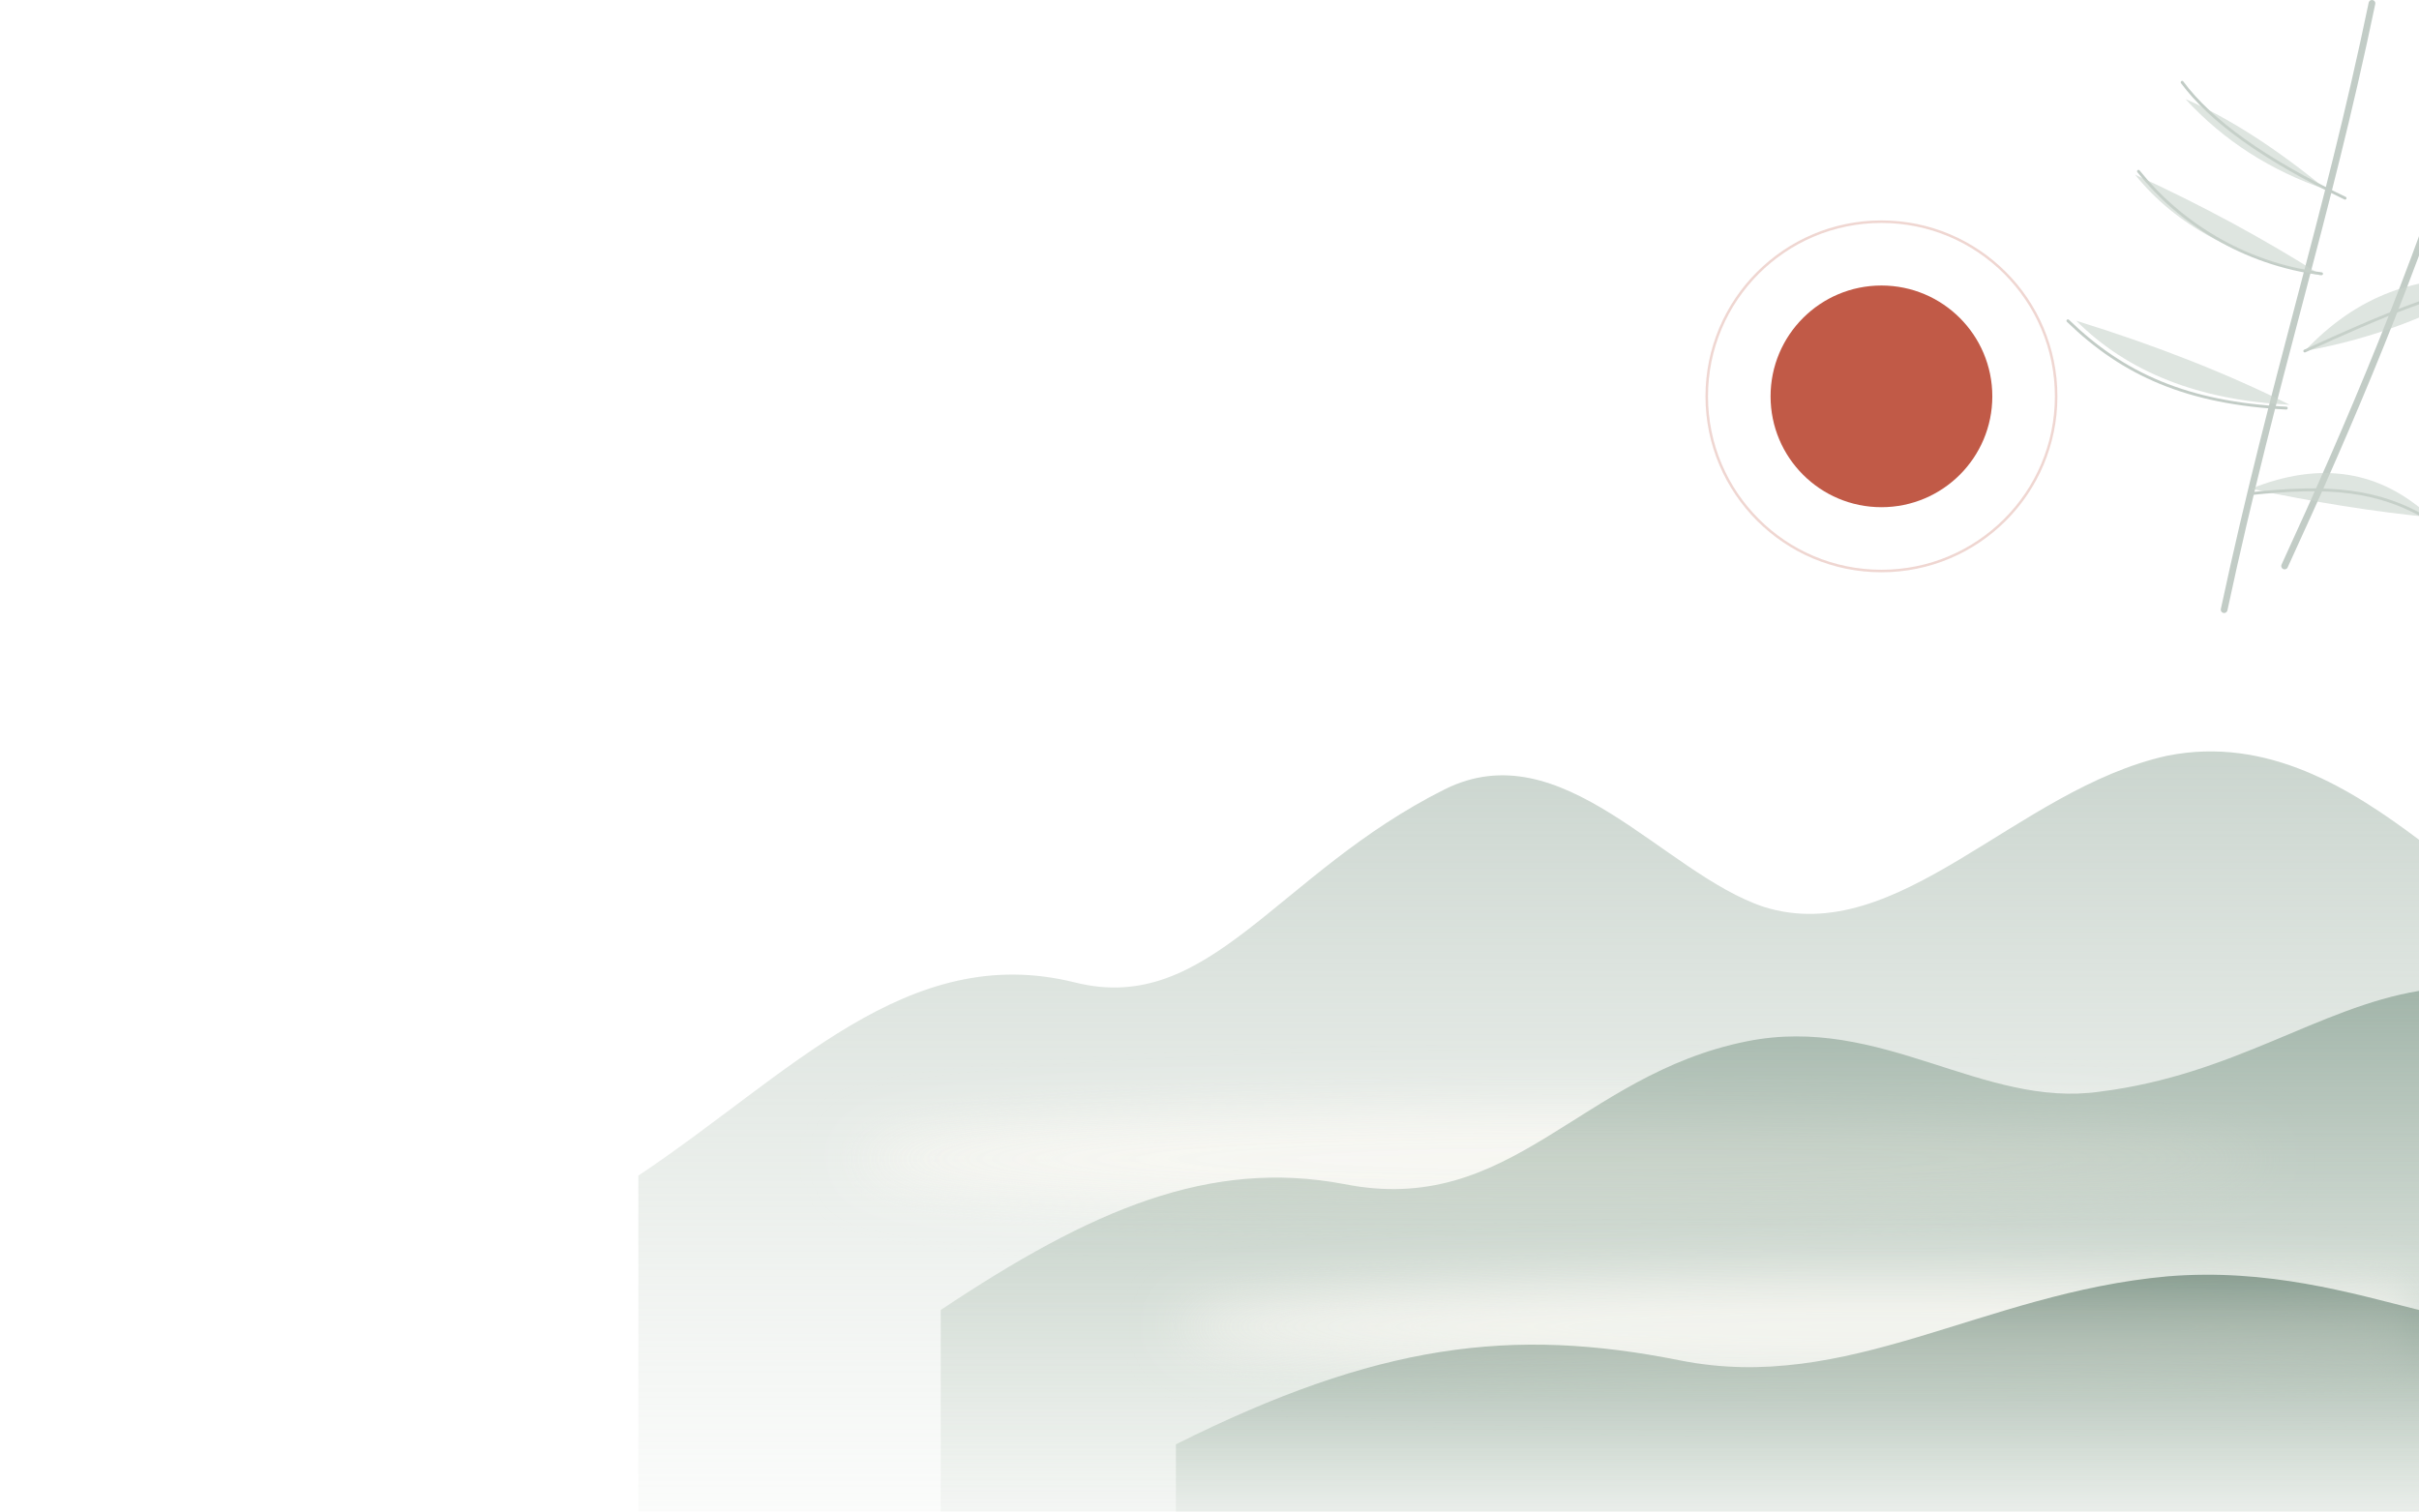
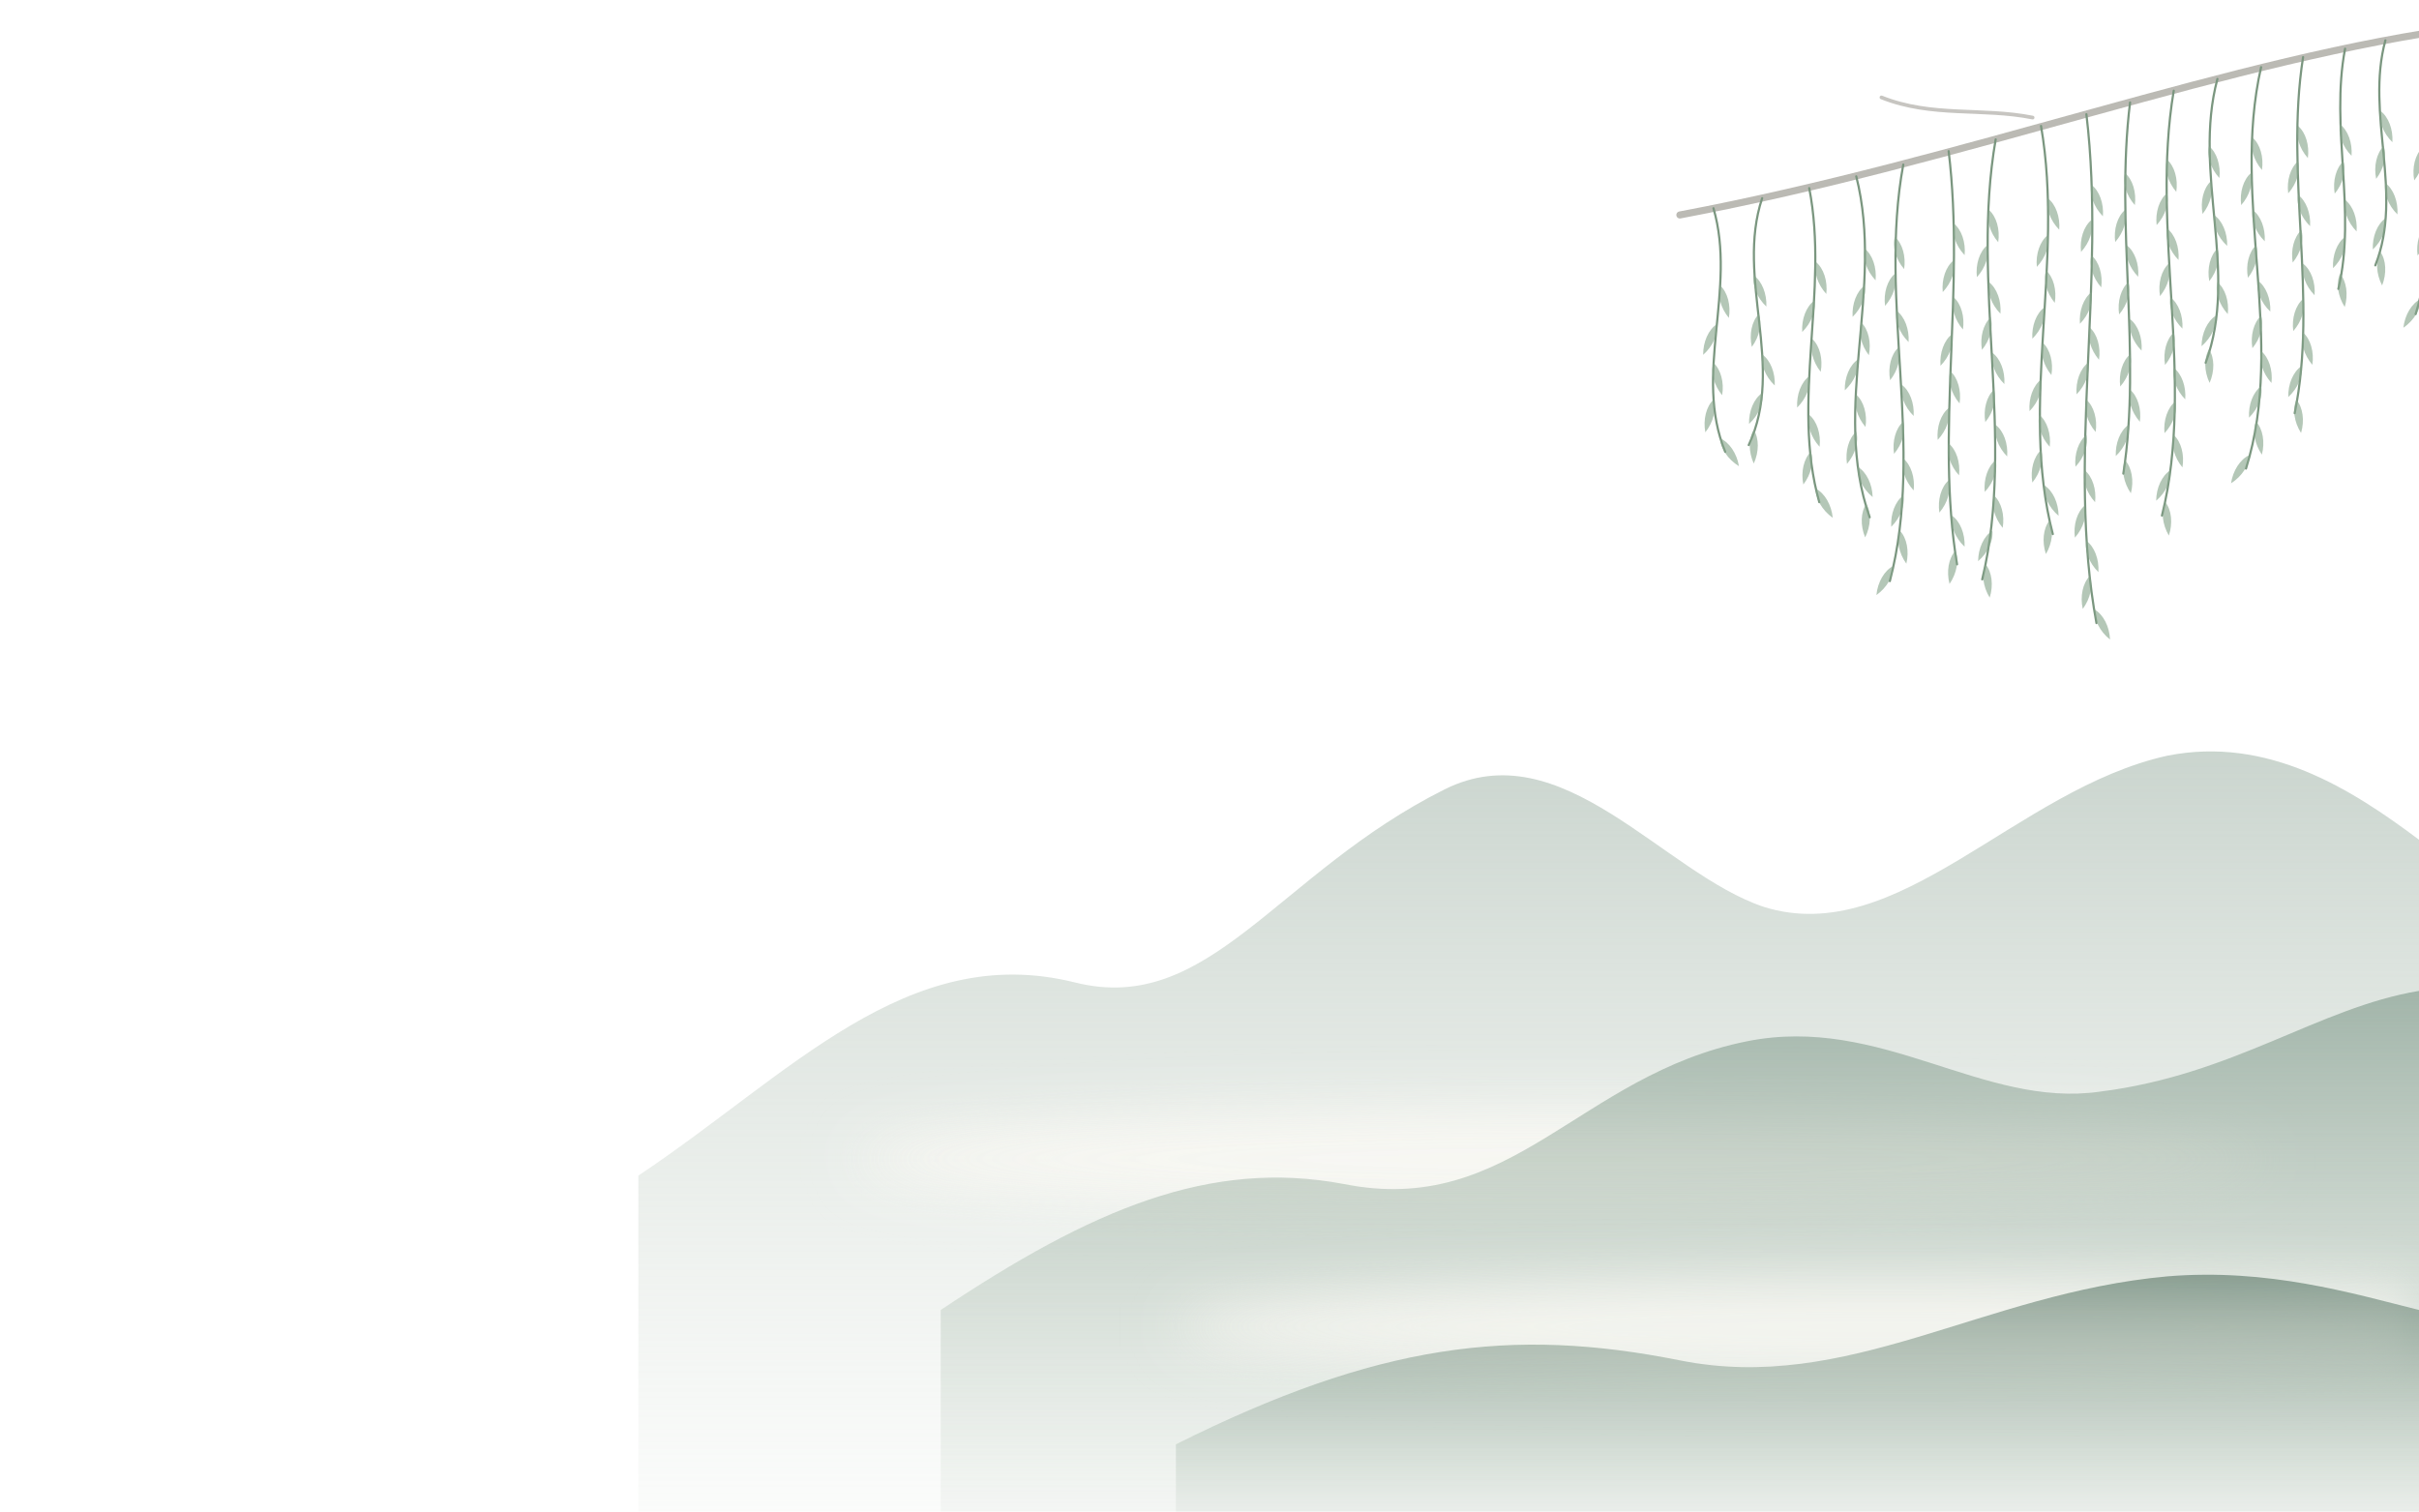
<svg xmlns="http://www.w3.org/2000/svg" viewBox="0 0 1440 900" preserveAspectRatio="xMaxYMax slice">
  <defs>
    <linearGradient id="far" x1="0" y1="0" x2="0" y2="1">
      <stop offset="0" stop-color="#9fb2a6" stop-opacity=".55" />
      <stop offset="1" stop-color="#c9d4c8" stop-opacity=".08" />
    </linearGradient>
    <linearGradient id="mid" x1="0" y1="0" x2="0" y2="1">
      <stop offset="0" stop-color="#7e9889" stop-opacity=".62" />
      <stop offset="1" stop-color="#b3c4b4" stop-opacity=".10" />
    </linearGradient>
    <linearGradient id="near" x1="0" y1="0" x2="0" y2="1">
      <stop offset="0" stop-color="#587565" stop-opacity=".62" />
      <stop offset="1" stop-color="#9db3a2" stop-opacity=".12" />
    </linearGradient>
    <filter id="mist" x="-20%" y="-200%" width="140%" height="500%">
      <feGaussianBlur stdDeviation="16" />
    </filter>
  </defs>
-   <circle cx="1120" cy="236" r="104" fill="none" stroke="#b9452f" stroke-opacity=".22" stroke-width="1.5" />
-   <circle cx="1120" cy="236" r="66" fill="#b9452f" fill-opacity=".88" />
  <path d="M380 700C470 640 540 560 640 585 720 605 760 520 860 470 930 435 990 520 1050 540 1130 565 1200 470 1290 450 1350 438 1400 470 1440 500V900H380Z" fill="url(#far)" />
  <ellipse cx="930" cy="690" rx="420" ry="30" fill="#faf9f4" opacity=".85" filter="url(#mist)" />
  <path d="M560 780C650 720 720 690 800 705 900 725 940 640 1040 620 1120 604 1180 660 1250 650 1330 640 1380 600 1440 590V900H560Z" fill="url(#mid)" />
  <ellipse cx="1120" cy="790" rx="420" ry="28" fill="#faf9f4" opacity=".8" filter="url(#mist)" />
  <path d="M700 860C820 800 900 790 1000 810 1100 830 1180 770 1290 760 1350 755 1400 770 1440 780V900H700Z" fill="url(#near)" />
-   <g transform="translate(1320 34)" fill="none" stroke="#5f7a6a" stroke-linecap="round" opacity=".38">
-     <path d="M92-32C65 98 34 189 4 329M150 26C116 131 80 216 40 303" stroke-width="4" />
-     <path d="M76 84C28 61-4 38-21 15M62 129c-47-6-85-31-109-61M41 209c-59-3-97-20-130-52M52 175c46-21 83-37 120-42M19 260c47-5 77-3 108 16" stroke-width="1.7" />
-     <g fill="#6f8a77" stroke="none" opacity=".6">
-       <path d="M65 79Q20 42-19 25q34 37 84 54ZM62 130Q10 97-49 70q36 45 111 60ZM43 207Q-13 179-84 157q46 46 127 50ZM52 175q46-49 111-42-50 31-111 42ZM20 257q62-25 107 17-51-5-107-17Z" />
-     </g>
+   <path d="M1470 16 C1330 34 1170 96 1000 128" fill="none" stroke="#5e5a4c" stroke-width="4.2" stroke-linecap="round" opacity=".42" />
+   <path d="M1210 70C1180 64 1150 70 1120 58" fill="none" stroke="#5e5a4c" stroke-width="2.2" stroke-linecap="round" opacity=".35" />
+   <g>
+     <path d="M1445 20C1432 75 1455 133 1438 187" fill="none" stroke="#7a967f" stroke-width="1.3" stroke-linecap="round" />
+     <path d="M1420 24C1408 68 1431 115 1414 158" fill="none" stroke="#7a967f" stroke-width="1.3" stroke-linecap="round" />
+     <path d="M1396 29C1387 76 1403 126 1392 172" fill="none" stroke="#7a967f" stroke-width="1.3" stroke-linecap="round" />
+     <path d="M1371 34C1360 104 1380 178 1366 246" fill="none" stroke="#7a967f" stroke-width="1.3" stroke-linecap="round" />
+     <path d="M1346 40C1328 119 1361 203 1337 279" fill="none" stroke="#7a967f" stroke-width="1.3" stroke-linecap="round" />
+     <path d="M1320 47C1305 103 1333 162 1313 216" fill="none" stroke="#7a967f" stroke-width="1.3" stroke-linecap="round" />
+     <path d="M1294 54C1280 137 1307 226 1287 307" fill="none" stroke="#7a967f" stroke-width="1.3" stroke-linecap="round" />
+     <path d="M1268 61C1259 134 1275 211 1264 282" fill="none" stroke="#7a967f" stroke-width="1.3" stroke-linecap="round" />
+     <path d="M1242 68C1254 168 1230 274 1248 371" fill="none" stroke="#7a967f" stroke-width="1.3" stroke-linecap="round" />
+     <path d="M1215 75C1229 156 1202 241 1222 318" fill="none" stroke="#7a967f" stroke-width="1.3" stroke-linecap="round" />
+     <path d="M1188 83C1173 169 1200 261 1180 345" fill="none" stroke="#7a967f" stroke-width="1.3" stroke-linecap="round" />
+     <path d="M1160 90C1170 172 1152 258 1165 336" fill="none" stroke="#7a967f" stroke-width="1.3" stroke-linecap="round" />
+     <path d="M1133 98C1118 179 1146 266 1125 346" fill="none" stroke="#7a967f" stroke-width="1.3" stroke-linecap="round" />
+     <path d="M1105 105C1122 172 1090 243 1113 308" fill="none" stroke="#7a967f" stroke-width="1.3" stroke-linecap="round" />
+     <path d="M1077 112C1089 173 1066 239 1083 299" fill="none" stroke="#7a967f" stroke-width="1.3" stroke-linecap="round" />
+     <path d="M1049 118C1033 166 1063 218 1041 265" fill="none" stroke="#7a967f" stroke-width="1.3" stroke-linecap="round" />
+     <path d="M1020 124C1034 172 1008 223 1027 269" fill="none" stroke="#7a967f" stroke-width="1.3" stroke-linecap="round" />
+   </g>
+   <g fill="#86a58b" fill-opacity=".62">
+     <path transform="translate(1441 65) rotate(71)" d="M0 0C5 -3.2 13 -3.2 20 0C13 3.2 5 3.2 0 0Z" />
+     <path transform="translate(1442 88) rotate(104)" d="M0 0C5 -3.2 13 -3.2 20 0C13 3.2 5 3.2 0 0Z" />
+     <path transform="translate(1444 111) rotate(68)" d="M0 0C5 -3.2 13 -3.2 20 0C13 3.2 5 3.2 0 0Z" />
+     <path transform="translate(1445 133) rotate(107)" d="M0 0C5 -3.2 13 -3.2 20 0C13 3.2 5 3.2 0 0Z" />
+     <path transform="translate(1444 156) rotate(77)" d="M0 0C5 -3.2 13 -3.2 20 0C13 3.2 5 3.2 0 0Z" />
+     <path transform="translate(1441 178) rotate(121)" d="M0 0C5 -3.2 13 -3.2 20 0C13 3.2 5 3.2 0 0Z" />
+     <path transform="translate(1417 66) rotate(69)" d="M0 0C5 -3.2 13 -3.2 20 0C13 3.2 5 3.2 0 0Z" />
+     <path transform="translate(1419 87) rotate(103)" d="M0 0C5 -3.2 13 -3.2 20 0C13 3.2 5 3.2 0 0Z" />
+     <path transform="translate(1420 109) rotate(69)" d="M0 0C5 -3.2 13 -3.2 20 0C13 3.2 5 3.2 0 0Z" />
+     <path transform="translate(1420 130) rotate(112)" d="M0 0C5 -3.2 13 -3.2 20 0C13 3.2 5 3.2 0 0Z" />
+     <path transform="translate(1417 150) rotate(87)" d="M0 0C5 -3.2 13 -3.2 20 0C13 3.2 5 3.2 0 0Z" />
+     <path transform="translate(1393 74) rotate(70)" d="M0 0C5 -3.2 13 -3.2 20 0C13 3.2 5 3.2 0 0Z" />
+     <path transform="translate(1395 96) rotate(105)" d="M0 0C5 -3.2 13 -3.2 20 0C13 3.2 5 3.2 0 0Z" />
+     <path transform="translate(1396 119) rotate(70)" d="M0 0C5 -3.2 13 -3.2 20 0C13 3.2 5 3.2 0 0Z" />
+     <path transform="translate(1396 141) rotate(111)" d="M0 0C5 -3.2 13 -3.2 20 0C13 3.2 5 3.2 0 0Z" />
+     <path transform="translate(1393 163) rotate(82)" d="M0 0C5 -3.2 13 -3.2 20 0C13 3.2 5 3.2 0 0Z" />
+     <path transform="translate(1368 75) rotate(73)" d="M0 0C5 -3.2 13 -3.2 20 0C13 3.2 5 3.2 0 0Z" />
+     <path transform="translate(1368 96) rotate(107)" d="M0 0C5 -3.2 13 -3.2 20 0C13 3.2 5 3.2 0 0Z" />
+     <path transform="translate(1368 116) rotate(69)" d="M0 0C5 -3.2 13 -3.2 20 0C13 3.2 5 3.2 0 0Z" />
+     <path transform="translate(1370 137) rotate(105)" d="M0 0C5 -3.2 13 -3.2 20 0C13 3.2 5 3.2 0 0Z" />
+     <path transform="translate(1371 157) rotate(70)" d="M0 0C5 -3.2 13 -3.2 20 0C13 3.2 5 3.2 0 0Z" />
+     <path transform="translate(1371 178) rotate(107)" d="M0 0C5 -3.2 13 -3.2 20 0C13 3.2 5 3.2 0 0Z" />
+     <path transform="translate(1371 198) rotate(74)" d="M0 0C5 -3.2 13 -3.2 20 0C13 3.2 5 3.2 0 0Z" />
+     <path transform="translate(1370 218) rotate(113)" d="M0 0C5 -3.2 13 -3.2 20 0C13 3.2 5 3.2 0 0Z" />
+     <path transform="translate(1367 238) rotate(82)" d="M0 0C5 -3.2 13 -3.2 20 0C13 3.2 5 3.2 0 0Z" />
+     <path transform="translate(1341 82) rotate(74)" d="M0 0C5 -3.2 13 -3.2 20 0C13 3.2 5 3.2 0 0Z" />
+     <path transform="translate(1340 103) rotate(107)" d="M0 0C5 -3.2 13 -3.2 20 0C13 3.2 5 3.2 0 0Z" />
+     <path transform="translate(1341 125) rotate(69)" d="M0 0C5 -3.2 13 -3.2 20 0C13 3.2 5 3.2 0 0Z" />
+     <path transform="translate(1343 146) rotate(104)" d="M0 0C5 -3.2 13 -3.2 20 0C13 3.2 5 3.2 0 0Z" />
+     <path transform="translate(1344 167) rotate(68)" d="M0 0C5 -3.2 13 -3.2 20 0C13 3.2 5 3.2 0 0Z" />
+     <path transform="translate(1346 188) rotate(105)" d="M0 0C5 -3.2 13 -3.2 20 0C13 3.2 5 3.2 0 0Z" />
+     <path transform="translate(1346 209) rotate(72)" d="M0 0C5 -3.2 13 -3.2 20 0C13 3.2 5 3.2 0 0Z" />
+     <path transform="translate(1346 230) rotate(111)" d="M0 0C5 -3.2 13 -3.2 20 0C13 3.2 5 3.2 0 0Z" />
+     <path transform="translate(1343 251) rotate(80)" d="M0 0C5 -3.2 13 -3.2 20 0C13 3.2 5 3.2 0 0Z" />
+     <path transform="translate(1339 271) rotate(123)" d="M0 0C5 -3.2 13 -3.2 20 0C13 3.2 5 3.2 0 0Z" />
+     <path transform="translate(1315 87) rotate(72)" d="M0 0C5 -3.2 13 -3.2 20 0C13 3.2 5 3.2 0 0Z" />
+     <path transform="translate(1316 108) rotate(104)" d="M0 0C5 -3.2 13 -3.2 20 0C13 3.2 5 3.2 0 0Z" />
+     <path transform="translate(1318 128) rotate(67)" d="M0 0C5 -3.2 13 -3.2 20 0C13 3.2 5 3.2 0 0Z" />
+     <path transform="translate(1320 148) rotate(104)" d="M0 0C5 -3.2 13 -3.2 20 0C13 3.2 5 3.2 0 0Z" />
+     <path transform="translate(1320 168) rotate(72)" d="M0 0C5 -3.2 13 -3.2 20 0C13 3.2 5 3.2 0 0Z" />
+     <path transform="translate(1319 188) rotate(115)" d="M0 0C5 -3.2 13 -3.2 20 0C13 3.2 5 3.2 0 0Z" />
+     <path transform="translate(1315 208) rotate(89)" d="M0 0C5 -3.2 13 -3.2 20 0C13 3.2 5 3.2 0 0Z" />
+     <path transform="translate(1290 95) rotate(74)" d="M0 0C5 -3.2 13 -3.2 20 0C13 3.2 5 3.2 0 0Z" />
+     <path transform="translate(1290 115) rotate(108)" d="M0 0C5 -3.2 13 -3.2 20 0C13 3.2 5 3.2 0 0Z" />
+     <path transform="translate(1290 136) rotate(70)" d="M0 0C5 -3.2 13 -3.2 20 0C13 3.2 5 3.2 0 0Z" />
+     <path transform="translate(1291 157) rotate(105)" d="M0 0C5 -3.2 13 -3.2 20 0C13 3.2 5 3.2 0 0Z" />
+     <path transform="translate(1292 177) rotate(69)" d="M0 0C5 -3.2 13 -3.2 20 0C13 3.2 5 3.2 0 0Z" />
+     <path transform="translate(1294 198) rotate(105)" d="M0 0C5 -3.2 13 -3.2 20 0C13 3.2 5 3.2 0 0Z" />
+     <path transform="translate(1294 219) rotate(70)" d="M0 0C5 -3.2 13 -3.2 20 0C13 3.2 5 3.2 0 0Z" />
+     <path transform="translate(1295 239) rotate(109)" d="M0 0C5 -3.2 13 -3.2 20 0C13 3.2 5 3.2 0 0Z" />
+     <path transform="translate(1294 259) rotate(75)" d="M0 0C5 -3.2 13 -3.2 20 0C13 3.2 5 3.2 0 0Z" />
+     <path transform="translate(1292 280) rotate(115)" d="M0 0C5 -3.2 13 -3.2 20 0C13 3.2 5 3.2 0 0Z" />
+     <path transform="translate(1289 299) rotate(84)" d="M0 0C5 -3.2 13 -3.2 20 0C13 3.2 5 3.2 0 0Z" />
+     <path transform="translate(1265 103) rotate(73)" d="M0 0C5 -3.2 13 -3.2 20 0C13 3.2 5 3.2 0 0Z" />
+     <path transform="translate(1265 125) rotate(107)" d="M0 0C5 -3.2 13 -3.2 20 0C13 3.2 5 3.2 0 0Z" />
+     <path transform="translate(1266 146) rotate(70)" d="M0 0C5 -3.2 13 -3.2 20 0C13 3.2 5 3.2 0 0Z" />
+     <path transform="translate(1267 168) rotate(106)" d="M0 0C5 -3.2 13 -3.2 20 0C13 3.2 5 3.2 0 0Z" />
+     <path transform="translate(1268 190) rotate(70)" d="M0 0C5 -3.2 13 -3.2 20 0C13 3.2 5 3.2 0 0Z" />
+     <path transform="translate(1268 211) rotate(107)" d="M0 0C5 -3.2 13 -3.2 20 0C13 3.2 5 3.2 0 0Z" />
+     <path transform="translate(1268 232) rotate(73)" d="M0 0C5 -3.2 13 -3.2 20 0C13 3.2 5 3.2 0 0Z" />
+     <path transform="translate(1267 253) rotate(112)" d="M0 0C5 -3.2 13 -3.2 20 0C13 3.2 5 3.2 0 0Z" />
+     <path transform="translate(1265 274) rotate(80)" d="M0 0C5 -3.2 13 -3.2 20 0C13 3.2 5 3.2 0 0Z" />
+     <path transform="translate(1245 110) rotate(70)" d="M0 0C5 -3.2 13 -3.2 20 0C13 3.2 5 3.2 0 0Z" />
+     <path transform="translate(1245 131) rotate(108)" d="M0 0C5 -3.2 13 -3.2 20 0C13 3.2 5 3.2 0 0Z" />
+     <path transform="translate(1245 152) rotate(73)" d="M0 0C5 -3.2 13 -3.2 20 0C13 3.2 5 3.2 0 0Z" />
+     <path transform="translate(1245 174) rotate(110)" d="M0 0C5 -3.2 13 -3.2 20 0C13 3.2 5 3.2 0 0Z" />
+     <path transform="translate(1244 195) rotate(74)" d="M0 0C5 -3.2 13 -3.2 20 0C13 3.2 5 3.2 0 0Z" />
+     <path transform="translate(1243 216) rotate(110)" d="M0 0C5 -3.2 13 -3.2 20 0C13 3.2 5 3.2 0 0Z" />
+     <path transform="translate(1242 238) rotate(74)" d="M0 0C5 -3.2 13 -3.2 20 0C13 3.2 5 3.2 0 0Z" />
+     <path transform="translate(1242 259) rotate(109)" d="M0 0C5 -3.2 13 -3.2 20 0C13 3.2 5 3.2 0 0Z" />
+     <path transform="translate(1241 280) rotate(72)" d="M0 0C5 -3.2 13 -3.2 20 0C13 3.2 5 3.2 0 0Z" />
+     <path transform="translate(1241 301) rotate(107)" d="M0 0C5 -3.2 13 -3.2 20 0C13 3.2 5 3.2 0 0Z" />
+     <path transform="translate(1242 322) rotate(69)" d="M0 0C5 -3.2 13 -3.2 20 0C13 3.2 5 3.2 0 0Z" />
+     <path transform="translate(1244 343) rotate(102)" d="M0 0C5 -3.2 13 -3.2 20 0C13 3.2 5 3.2 0 0Z" />
+     <path transform="translate(1247 363) rotate(63)" d="M0 0C5 -3.2 13 -3.2 20 0C13 3.2 5 3.2 0 0Z" />
+     <path transform="translate(1219 118) rotate(70)" d="M0 0C5 -3.2 13 -3.2 20 0C13 3.2 5 3.2 0 0Z" />
+     <path transform="translate(1219 140) rotate(109)" d="M0 0C5 -3.2 13 -3.2 20 0C13 3.2 5 3.2 0 0Z" />
+     <path transform="translate(1218 161) rotate(75)" d="M0 0C5 -3.2 13 -3.2 20 0C13 3.2 5 3.2 0 0Z" />
+     <path transform="translate(1217 183) rotate(111)" d="M0 0C5 -3.2 13 -3.2 20 0C13 3.2 5 3.2 0 0Z" />
+     <path transform="translate(1216 204) rotate(75)" d="M0 0C5 -3.2 13 -3.2 20 0C13 3.2 5 3.2 0 0Z" />
+     <path transform="translate(1215 226) rotate(110)" d="M0 0C5 -3.2 13 -3.2 20 0C13 3.2 5 3.2 0 0Z" />
+     <path transform="translate(1214 247) rotate(72)" d="M0 0C5 -3.2 13 -3.2 20 0C13 3.2 5 3.2 0 0Z" />
+     <path transform="translate(1215 268) rotate(105)" d="M0 0C5 -3.2 13 -3.2 20 0C13 3.2 5 3.2 0 0Z" />
+     <path transform="translate(1217 289) rotate(65)" d="M0 0C5 -3.2 13 -3.2 20 0C13 3.2 5 3.2 0 0Z" />
+     <path transform="translate(1220 310) rotate(96)" d="M0 0C5 -3.2 13 -3.2 20 0C13 3.2 5 3.2 0 0Z" />
+     <path transform="translate(1184 125) rotate(74)" d="M0 0C5 -3.2 13 -3.2 20 0C13 3.2 5 3.2 0 0Z" />
+     <path transform="translate(1183 146) rotate(108)" d="M0 0C5 -3.2 13 -3.2 20 0C13 3.2 5 3.2 0 0Z" />
+     <path transform="translate(1184 168) rotate(70)" d="M0 0C5 -3.2 13 -3.2 20 0C13 3.2 5 3.2 0 0Z" />
+     <path transform="translate(1185 189) rotate(105)" d="M0 0C5 -3.2 13 -3.2 20 0C13 3.2 5 3.2 0 0Z" />
+     <path transform="translate(1186 210) rotate(69)" d="M0 0C5 -3.2 13 -3.2 20 0C13 3.2 5 3.2 0 0Z" />
+     <path transform="translate(1187 232) rotate(105)" d="M0 0C5 -3.2 13 -3.2 20 0C13 3.2 5 3.2 0 0Z" />
+     <path transform="translate(1188 253) rotate(70)" d="M0 0C5 -3.2 13 -3.2 20 0C13 3.2 5 3.2 0 0Z" />
+     <path transform="translate(1188 274) rotate(109)" d="M0 0C5 -3.2 13 -3.2 20 0C13 3.2 5 3.2 0 0Z" />
+     <path transform="translate(1187 295) rotate(75)" d="M0 0C5 -3.2 13 -3.2 20 0C13 3.2 5 3.2 0 0Z" />
+     <path transform="translate(1186 316) rotate(115)" d="M0 0C5 -3.2 13 -3.2 20 0C13 3.2 5 3.2 0 0Z" />
+     <path transform="translate(1182 336) rotate(83)" d="M0 0C5 -3.2 13 -3.2 20 0C13 3.2 5 3.2 0 0Z" />
+     <path transform="translate(1163 133) rotate(71)" d="M0 0C5 -3.2 13 -3.2 20 0C13 3.2 5 3.2 0 0Z" />
+     <path transform="translate(1163 155) rotate(109)" d="M0 0C5 -3.2 13 -3.2 20 0C13 3.2 5 3.2 0 0Z" />
+     <path transform="translate(1163 177) rotate(74)" d="M0 0C5 -3.2 13 -3.2 20 0C13 3.2 5 3.2 0 0Z" />
+     <path transform="translate(1162 199) rotate(110)" d="M0 0C5 -3.2 13 -3.2 20 0C13 3.2 5 3.2 0 0Z" />
+     <path transform="translate(1161 221) rotate(74)" d="M0 0C5 -3.2 13 -3.2 20 0C13 3.2 5 3.2 0 0Z" />
+     <path transform="translate(1160 243) rotate(109)" d="M0 0C5 -3.2 13 -3.2 20 0C13 3.2 5 3.2 0 0Z" />
+     <path transform="translate(1160 264) rotate(72)" d="M0 0C5 -3.2 13 -3.2 20 0C13 3.2 5 3.2 0 0Z" />
+     <path transform="translate(1160 286) rotate(106)" d="M0 0C5 -3.2 13 -3.2 20 0C13 3.2 5 3.2 0 0Z" />
+     <path transform="translate(1162 307) rotate(68)" d="M0 0C5 -3.2 13 -3.2 20 0C13 3.2 5 3.2 0 0Z" />
+     <path transform="translate(1164 328) rotate(100)" d="M0 0C5 -3.2 13 -3.2 20 0C13 3.2 5 3.2 0 0Z" />
+     <path transform="translate(1128 141) rotate(74)" d="M0 0C5 -3.2 13 -3.2 20 0C13 3.2 5 3.2 0 0Z" />
+     <path transform="translate(1128 163) rotate(107)" d="M0 0C5 -3.2 13 -3.2 20 0C13 3.2 5 3.2 0 0Z" />
+     <path transform="translate(1129 185) rotate(69)" d="M0 0C5 -3.2 13 -3.2 20 0C13 3.2 5 3.2 0 0Z" />
+     <path transform="translate(1130 207) rotate(104)" d="M0 0C5 -3.2 13 -3.2 20 0C13 3.2 5 3.2 0 0Z" />
+     <path transform="translate(1132 229) rotate(69)" d="M0 0C5 -3.2 13 -3.2 20 0C13 3.2 5 3.2 0 0Z" />
+     <path transform="translate(1133 251) rotate(106)" d="M0 0C5 -3.2 13 -3.2 20 0C13 3.2 5 3.2 0 0Z" />
+     <path transform="translate(1133 273) rotate(72)" d="M0 0C5 -3.2 13 -3.2 20 0C13 3.2 5 3.2 0 0Z" />
+     <path transform="translate(1133 295) rotate(111)" d="M0 0C5 -3.2 13 -3.2 20 0C13 3.2 5 3.2 0 0Z" />
+     <path transform="translate(1131 316) rotate(79)" d="M0 0C5 -3.2 13 -3.2 20 0C13 3.2 5 3.2 0 0Z" />
+     <path transform="translate(1127 337) rotate(120)" d="M0 0C5 -3.2 13 -3.2 20 0C13 3.2 5 3.2 0 0Z" />
+     <path transform="translate(1110 148) rotate(71)" d="M0 0C5 -3.2 13 -3.2 20 0C13 3.2 5 3.2 0 0Z" />
+     <path transform="translate(1110 170) rotate(111)" d="M0 0C5 -3.2 13 -3.2 20 0C13 3.2 5 3.2 0 0Z" />
+     <path transform="translate(1108 192) rotate(77)" d="M0 0C5 -3.2 13 -3.2 20 0C13 3.2 5 3.2 0 0Z" />
+     <path transform="translate(1106 214) rotate(113)" d="M0 0C5 -3.2 13 -3.2 20 0C13 3.2 5 3.2 0 0Z" />
+     <path transform="translate(1105 235) rotate(74)" d="M0 0C5 -3.2 13 -3.2 20 0C13 3.2 5 3.2 0 0Z" />
+     <path transform="translate(1105 257) rotate(106)" d="M0 0C5 -3.2 13 -3.2 20 0C13 3.2 5 3.2 0 0Z" />
+     <path transform="translate(1106 278) rotate(64)" d="M0 0C5 -3.2 13 -3.2 20 0C13 3.2 5 3.2 0 0Z" />
+     <path transform="translate(1111 300) rotate(92)" d="M0 0C5 -3.2 13 -3.2 20 0C13 3.2 5 3.2 0 0Z" />
+     <path transform="translate(1081 156) rotate(72)" d="M0 0C5 -3.2 13 -3.2 20 0C13 3.2 5 3.2 0 0Z" />
+     <path transform="translate(1080 179) rotate(111)" d="M0 0C5 -3.2 13 -3.2 20 0C13 3.2 5 3.2 0 0Z" />
+     <path transform="translate(1079 202) rotate(76)" d="M0 0C5 -3.2 13 -3.2 20 0C13 3.2 5 3.2 0 0Z" />
+     <path transform="translate(1077 224) rotate(111)" d="M0 0C5 -3.2 13 -3.2 20 0C13 3.2 5 3.2 0 0Z" />
+     <path transform="translate(1077 247) rotate(72)" d="M0 0C5 -3.2 13 -3.2 20 0C13 3.2 5 3.2 0 0Z" />
+     <path transform="translate(1078 269) rotate(103)" d="M0 0C5 -3.2 13 -3.2 20 0C13 3.2 5 3.2 0 0Z" />
+     <path transform="translate(1081 291) rotate(60)" d="M0 0C5 -3.2 13 -3.2 20 0C13 3.2 5 3.2 0 0Z" />
+     <path transform="translate(1044 164) rotate(68)" d="M0 0C5 -3.2 13 -3.2 20 0C13 3.2 5 3.2 0 0Z" />
+     <path transform="translate(1047 187) rotate(102)" d="M0 0C5 -3.2 13 -3.2 20 0C13 3.2 5 3.2 0 0Z" />
+     <path transform="translate(1049 211) rotate(68)" d="M0 0C5 -3.2 13 -3.2 20 0C13 3.2 5 3.2 0 0Z" />
+     <path transform="translate(1049 234) rotate(113)" d="M0 0C5 -3.2 13 -3.2 20 0C13 3.2 5 3.2 0 0Z" />
+     <path transform="translate(1044 256) rotate(90)" d="M0 0C5 -3.2 13 -3.2 20 0C13 3.2 5 3.2 0 0Z" />
+     <path transform="translate(1024 170) rotate(75)" d="M0 0C5 -3.2 13 -3.2 20 0C13 3.2 5 3.2 0 0Z" />
+     <path transform="translate(1022 193) rotate(114)" d="M0 0C5 -3.2 13 -3.2 20 0C13 3.2 5 3.2 0 0Z" />
+     <path transform="translate(1020 216) rotate(75)" d="M0 0C5 -3.2 13 -3.2 20 0C13 3.2 5 3.2 0 0Z" />
+     <path transform="translate(1020 238) rotate(104)" d="M0 0C5 -3.2 13 -3.2 20 0C13 3.2 5 3.2 0 0Z" />
+     <path transform="translate(1024 261) rotate(56)" d="M0 0C5 -3.2 13 -3.2 20 0C13 3.2 5 3.2 0 0Z" />
  </g>
</svg>
